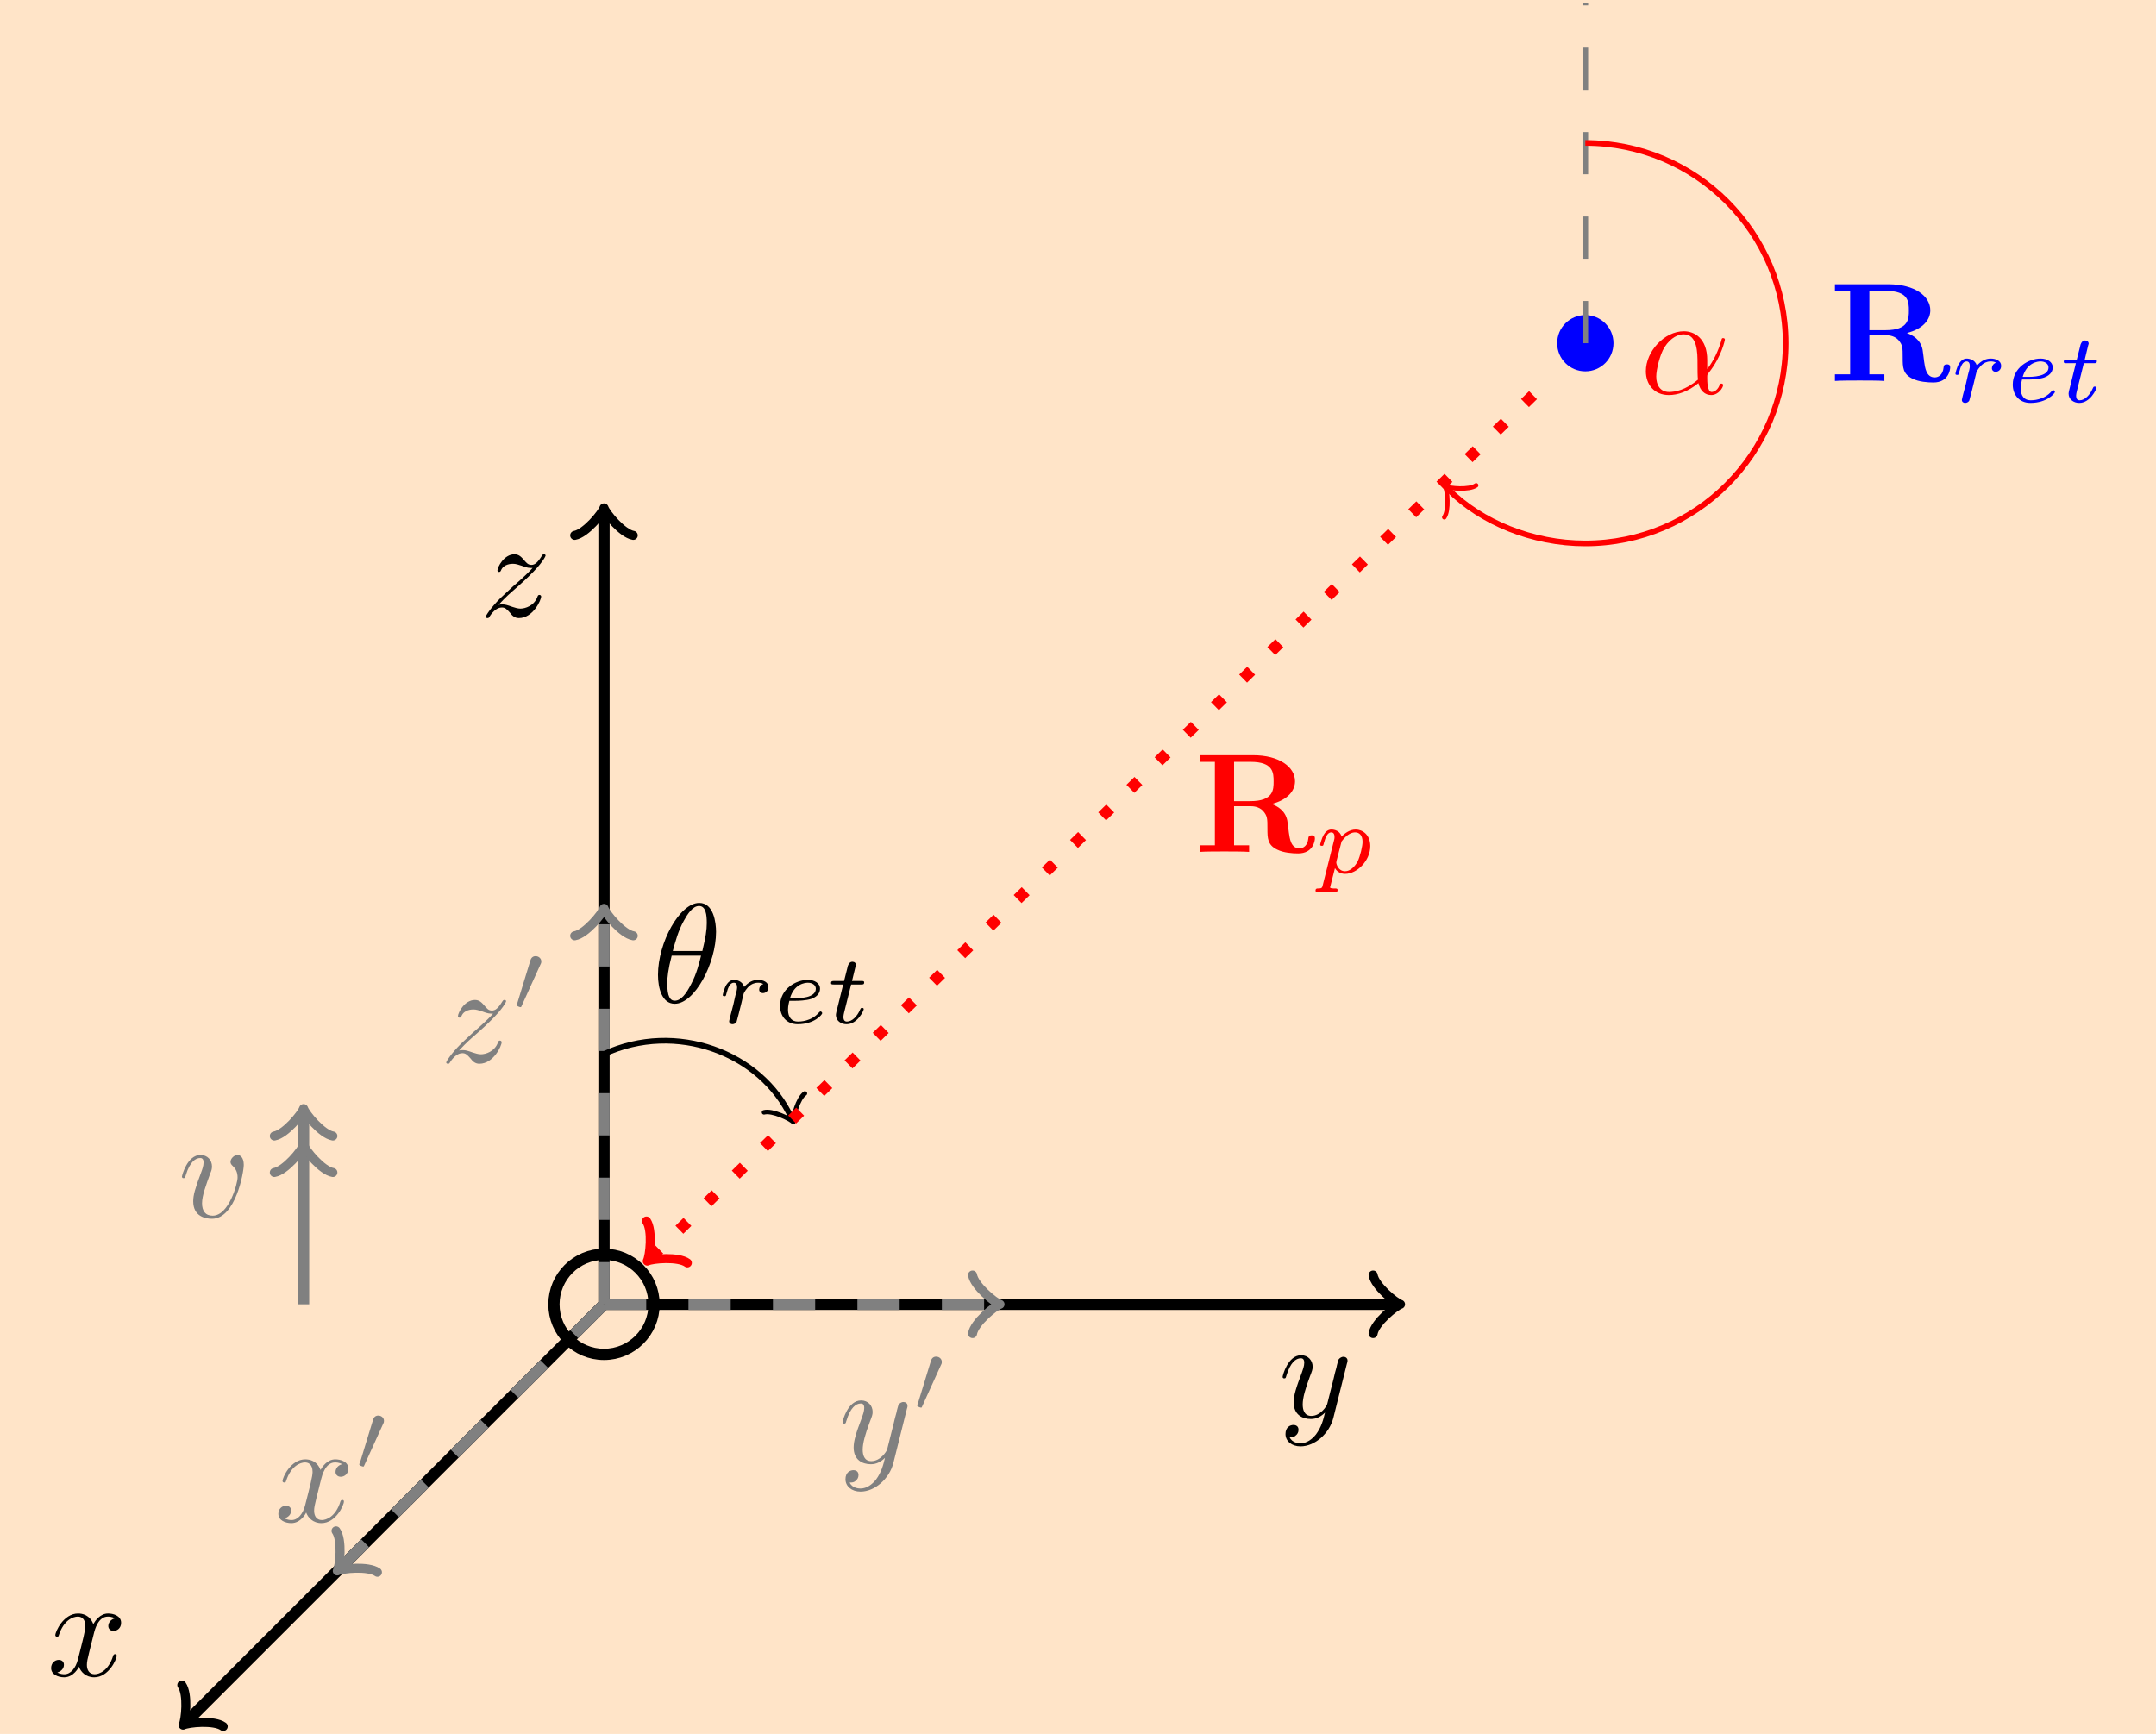
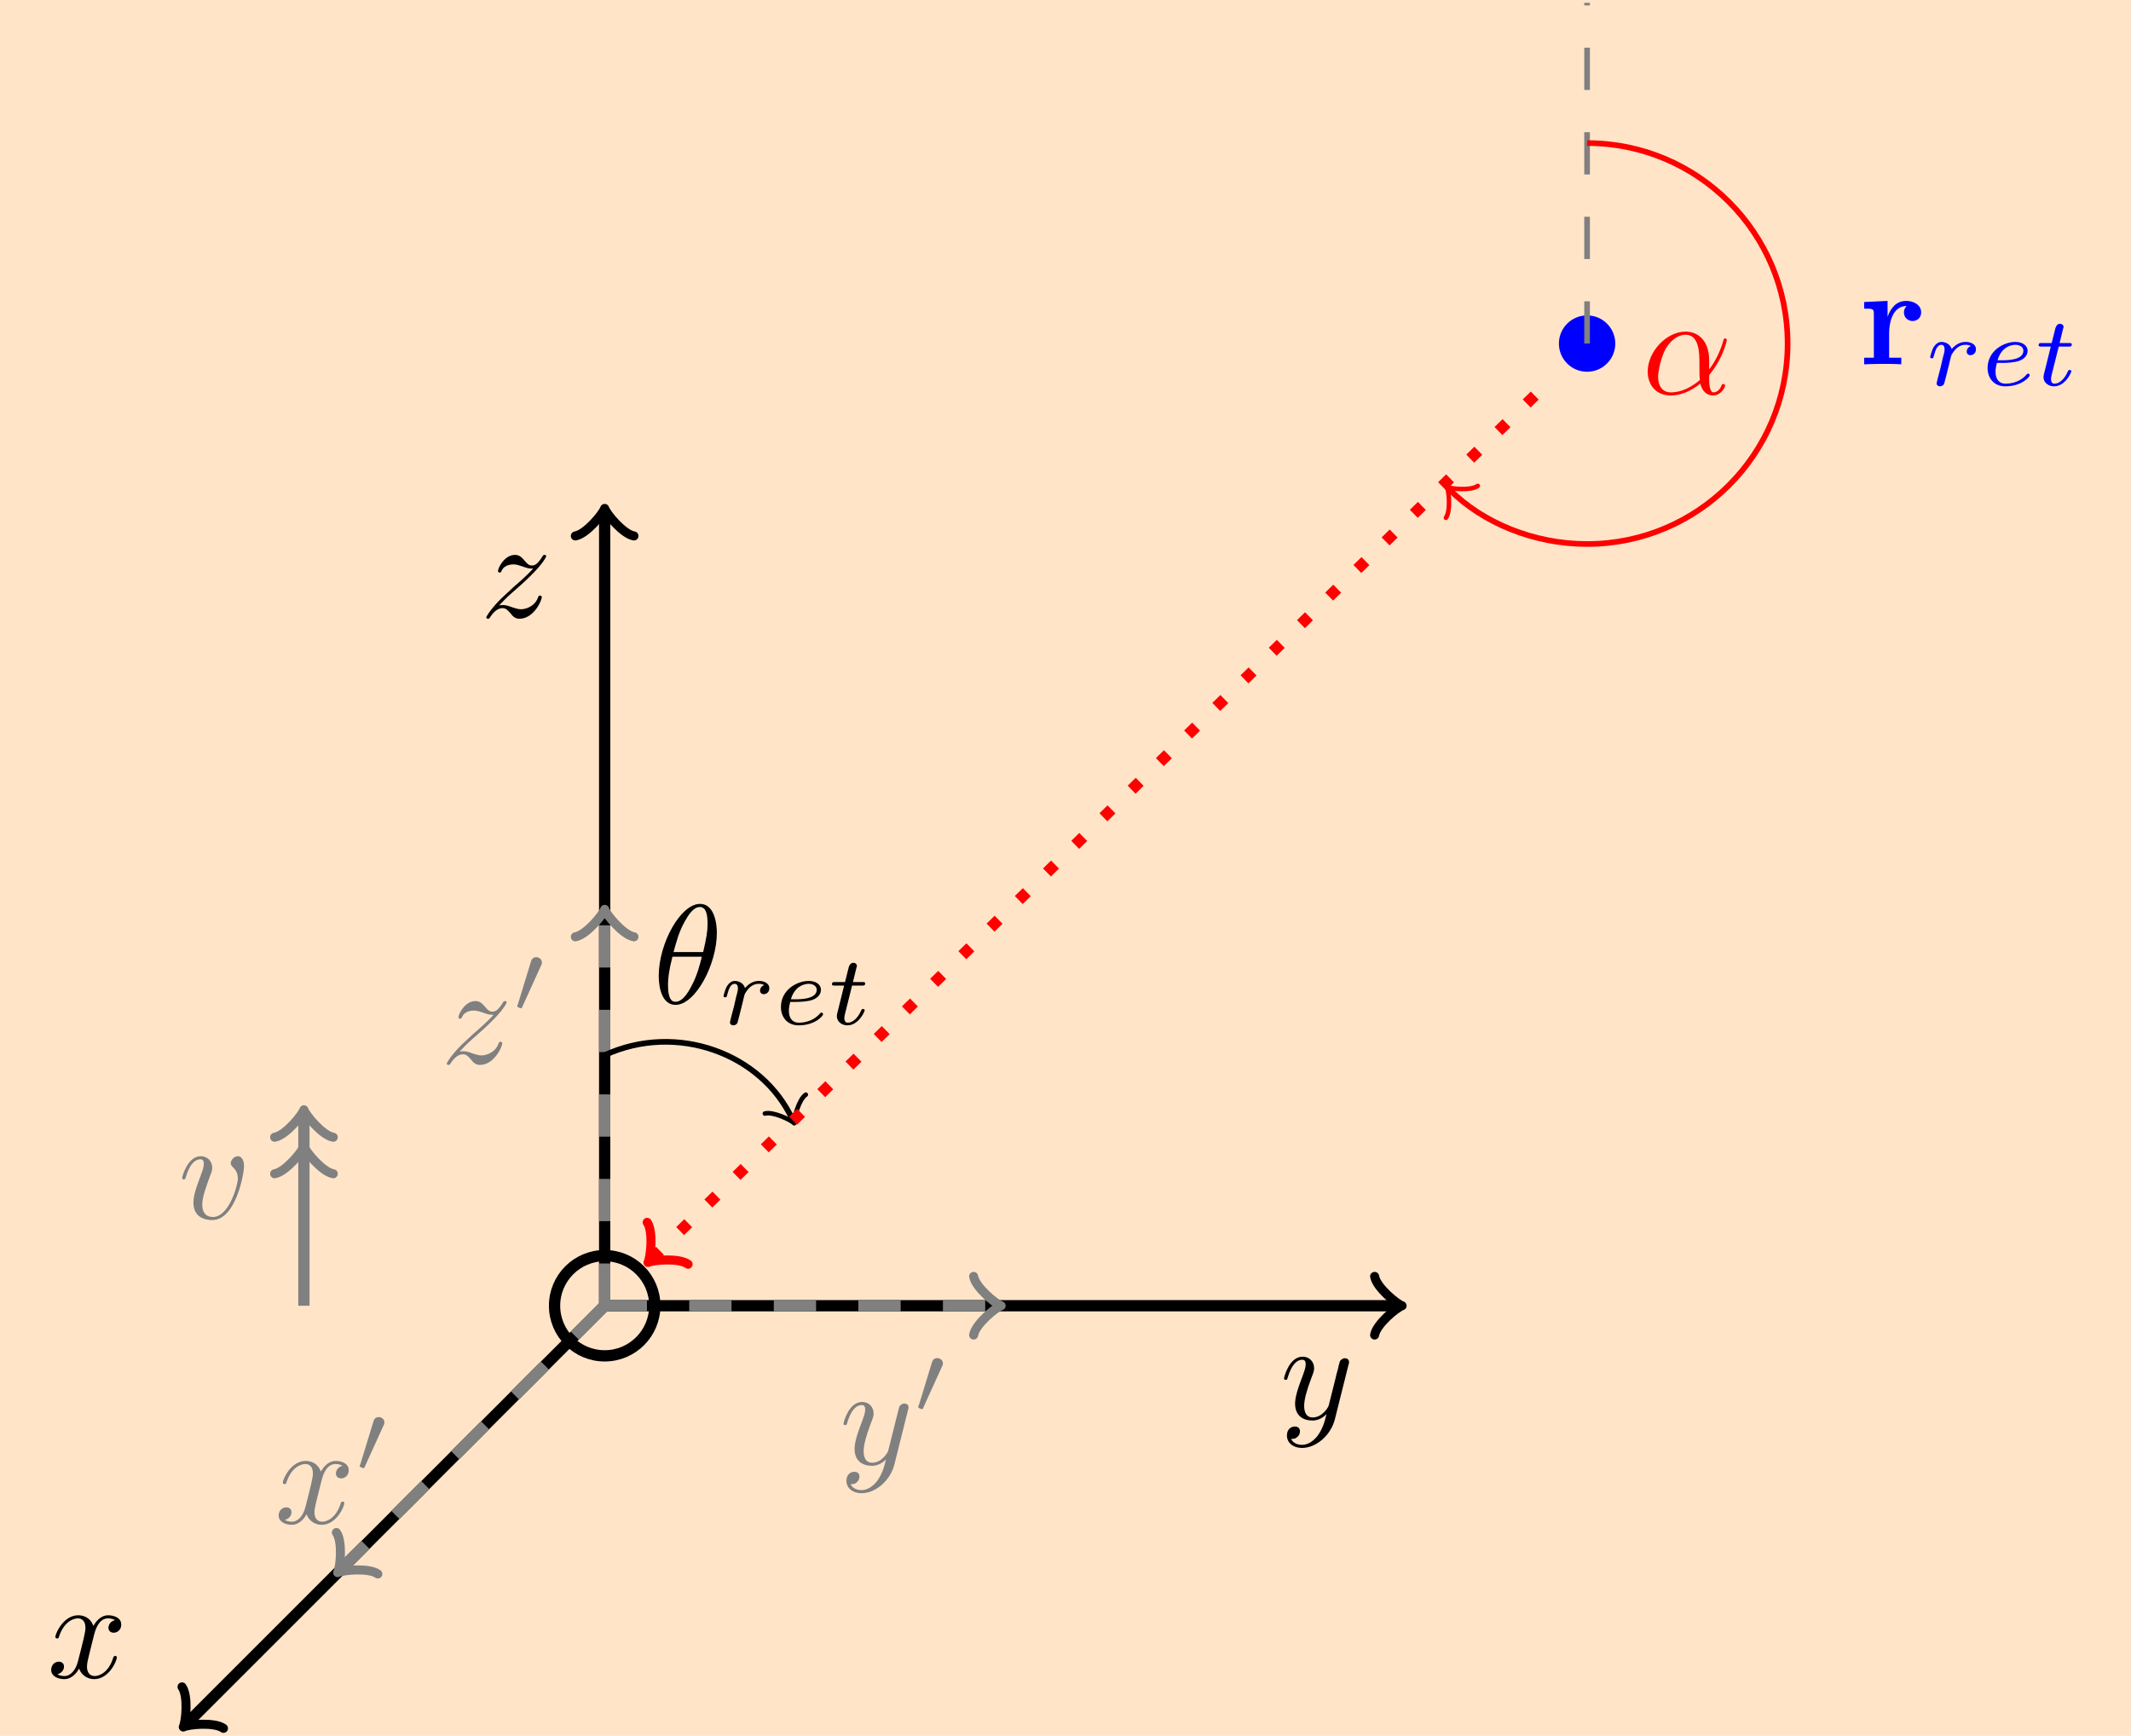
- <svg xmlns="http://www.w3.org/2000/svg" xmlns:xlink="http://www.w3.org/1999/xlink" width="152.583pt" height="122.734pt" viewBox="0 0 152.583 122.734" version="1.1">
+ <svg xmlns="http://www.w3.org/2000/svg" xmlns:xlink="http://www.w3.org/1999/xlink" width="150.646pt" height="122.734pt" viewBox="0 0 150.646 122.734" version="1.1">
  <defs>
    <g>
      <symbol overflow="visible" id="glyph0-0">
        <path style="stroke:none;" d="" />
      </symbol>
      <symbol overflow="visible" id="glyph0-1">
        <path style="stroke:none;" d="M 4.844 -3.797 C 4.891 -3.938 4.891 -3.953 4.891 -4.031 C 4.891 -4.203 4.75 -4.297 4.594 -4.297 C 4.5 -4.297 4.344 -4.234 4.25 -4.094 C 4.234 -4.031 4.141 -3.734 4.109 -3.547 C 4.031 -3.297 3.969 -3.016 3.906 -2.75 L 3.453 -0.953 C 3.422 -0.812 2.984 -0.109 2.328 -0.109 C 1.828 -0.109 1.719 -0.547 1.719 -0.922 C 1.719 -1.375 1.891 -2 2.219 -2.875 C 2.375 -3.281 2.422 -3.391 2.422 -3.594 C 2.422 -4.031 2.109 -4.406 1.609 -4.406 C 0.656 -4.406 0.297 -2.953 0.297 -2.875 C 0.297 -2.766 0.391 -2.766 0.406 -2.766 C 0.516 -2.766 0.516 -2.797 0.562 -2.953 C 0.844 -3.891 1.234 -4.188 1.578 -4.188 C 1.656 -4.188 1.828 -4.188 1.828 -3.875 C 1.828 -3.625 1.719 -3.359 1.656 -3.172 C 1.25 -2.109 1.078 -1.547 1.078 -1.078 C 1.078 -0.188 1.703 0.109 2.297 0.109 C 2.688 0.109 3.016 -0.062 3.297 -0.344 C 3.172 0.172 3.047 0.672 2.656 1.203 C 2.391 1.531 2.016 1.828 1.562 1.828 C 1.422 1.828 0.969 1.797 0.797 1.406 C 0.953 1.406 1.094 1.406 1.219 1.281 C 1.328 1.203 1.422 1.062 1.422 0.875 C 1.422 0.562 1.156 0.531 1.062 0.531 C 0.828 0.531 0.5 0.688 0.5 1.172 C 0.5 1.672 0.938 2.047 1.562 2.047 C 2.578 2.047 3.609 1.141 3.891 0.016 Z M 4.844 -3.797 " />
      </symbol>
      <symbol overflow="visible" id="glyph0-2">
        <path style="stroke:none;" d="M 1.328 -0.828 C 1.859 -1.406 2.156 -1.656 2.516 -1.969 C 2.516 -1.969 3.125 -2.5 3.484 -2.859 C 4.438 -3.781 4.656 -4.266 4.656 -4.312 C 4.656 -4.406 4.562 -4.406 4.547 -4.406 C 4.469 -4.406 4.453 -4.391 4.391 -4.297 C 4.094 -3.812 3.891 -3.656 3.656 -3.656 C 3.406 -3.656 3.297 -3.812 3.141 -3.984 C 2.953 -4.203 2.781 -4.406 2.453 -4.406 C 1.703 -4.406 1.25 -3.484 1.25 -3.266 C 1.25 -3.219 1.281 -3.156 1.359 -3.156 C 1.453 -3.156 1.469 -3.203 1.5 -3.266 C 1.688 -3.734 2.266 -3.734 2.344 -3.734 C 2.547 -3.734 2.734 -3.672 2.969 -3.594 C 3.375 -3.438 3.484 -3.438 3.734 -3.438 C 3.375 -3.016 2.547 -2.297 2.359 -2.141 L 1.453 -1.297 C 0.781 -0.625 0.422 -0.062 0.422 0.016 C 0.422 0.109 0.531 0.109 0.547 0.109 C 0.625 0.109 0.641 0.094 0.703 -0.016 C 0.938 -0.375 1.234 -0.641 1.562 -0.641 C 1.781 -0.641 1.891 -0.547 2.141 -0.266 C 2.297 -0.047 2.484 0.109 2.766 0.109 C 3.766 0.109 4.344 -1.156 4.344 -1.422 C 4.344 -1.469 4.297 -1.531 4.219 -1.531 C 4.125 -1.531 4.109 -1.469 4.078 -1.391 C 3.844 -0.75 3.203 -0.562 2.875 -0.562 C 2.688 -0.562 2.5 -0.625 2.297 -0.688 C 1.953 -0.812 1.797 -0.859 1.594 -0.859 C 1.578 -0.859 1.422 -0.859 1.328 -0.828 Z M 1.328 -0.828 " />
      </symbol>
      <symbol overflow="visible" id="glyph0-3">
        <path style="stroke:none;" d="M 3.328 -3.016 C 3.391 -3.266 3.625 -4.188 4.312 -4.188 C 4.359 -4.188 4.609 -4.188 4.812 -4.062 C 4.531 -4 4.344 -3.766 4.344 -3.516 C 4.344 -3.359 4.453 -3.172 4.719 -3.172 C 4.938 -3.172 5.25 -3.344 5.25 -3.75 C 5.25 -4.266 4.672 -4.406 4.328 -4.406 C 3.75 -4.406 3.406 -3.875 3.281 -3.656 C 3.031 -4.312 2.5 -4.406 2.203 -4.406 C 1.172 -4.406 0.594 -3.125 0.594 -2.875 C 0.594 -2.766 0.703 -2.766 0.719 -2.766 C 0.797 -2.766 0.828 -2.797 0.844 -2.875 C 1.188 -3.938 1.844 -4.188 2.188 -4.188 C 2.375 -4.188 2.719 -4.094 2.719 -3.516 C 2.719 -3.203 2.547 -2.547 2.188 -1.141 C 2.031 -0.531 1.672 -0.109 1.234 -0.109 C 1.172 -0.109 0.953 -0.109 0.734 -0.234 C 0.984 -0.297 1.203 -0.5 1.203 -0.781 C 1.203 -1.047 0.984 -1.125 0.844 -1.125 C 0.531 -1.125 0.297 -0.875 0.297 -0.547 C 0.297 -0.094 0.781 0.109 1.219 0.109 C 1.891 0.109 2.25 -0.594 2.266 -0.641 C 2.391 -0.281 2.75 0.109 3.344 0.109 C 4.375 0.109 4.938 -1.172 4.938 -1.422 C 4.938 -1.531 4.859 -1.531 4.828 -1.531 C 4.734 -1.531 4.719 -1.484 4.688 -1.422 C 4.359 -0.344 3.688 -0.109 3.375 -0.109 C 2.984 -0.109 2.828 -0.422 2.828 -0.766 C 2.828 -0.984 2.875 -1.203 2.984 -1.641 Z M 3.328 -3.016 " />
      </symbol>
      <symbol overflow="visible" id="glyph0-4">
        <path style="stroke:none;" d="M 4.672 -3.703 C 4.672 -4.25 4.406 -4.406 4.234 -4.406 C 3.984 -4.406 3.734 -4.141 3.734 -3.922 C 3.734 -3.797 3.781 -3.734 3.891 -3.625 C 4.109 -3.422 4.234 -3.172 4.234 -2.812 C 4.234 -2.391 3.625 -0.109 2.469 -0.109 C 1.953 -0.109 1.719 -0.453 1.719 -0.984 C 1.719 -1.531 2 -2.266 2.297 -3.094 C 2.375 -3.266 2.422 -3.406 2.422 -3.594 C 2.422 -4.031 2.109 -4.406 1.609 -4.406 C 0.672 -4.406 0.297 -2.953 0.297 -2.875 C 0.297 -2.766 0.391 -2.766 0.406 -2.766 C 0.516 -2.766 0.516 -2.797 0.562 -2.953 C 0.859 -3.953 1.281 -4.188 1.578 -4.188 C 1.656 -4.188 1.828 -4.188 1.828 -3.875 C 1.828 -3.625 1.719 -3.344 1.656 -3.172 C 1.219 -2.016 1.094 -1.562 1.094 -1.125 C 1.094 -0.047 1.969 0.109 2.422 0.109 C 4.094 0.109 4.672 -3.188 4.672 -3.703 Z M 4.672 -3.703 " />
      </symbol>
      <symbol overflow="visible" id="glyph0-5">
        <path style="stroke:none;" d="M 4.531 -4.984 C 4.531 -5.641 4.359 -7.031 3.344 -7.031 C 1.953 -7.031 0.422 -4.219 0.422 -1.938 C 0.422 -1 0.703 0.109 1.609 0.109 C 3.016 0.109 4.531 -2.75 4.531 -4.984 Z M 1.469 -3.625 C 1.641 -4.25 1.844 -5.047 2.25 -5.766 C 2.516 -6.25 2.875 -6.812 3.328 -6.812 C 3.812 -6.812 3.875 -6.172 3.875 -5.609 C 3.875 -5.109 3.797 -4.609 3.562 -3.625 Z M 3.469 -3.297 C 3.359 -2.844 3.156 -2 2.766 -1.281 C 2.422 -0.594 2.047 -0.109 1.609 -0.109 C 1.281 -0.109 1.078 -0.406 1.078 -1.328 C 1.078 -1.75 1.141 -2.328 1.391 -3.297 Z M 3.469 -3.297 " />
      </symbol>
      <symbol overflow="visible" id="glyph0-6">
        <path style="stroke:none;" d="M 4.75 -2.359 C 4.75 -3.922 3.828 -4.406 3.094 -4.406 C 1.719 -4.406 0.406 -2.984 0.406 -1.578 C 0.406 -0.641 1 0.109 2.031 0.109 C 2.656 0.109 3.375 -0.125 4.125 -0.734 C 4.25 -0.203 4.578 0.109 5.031 0.109 C 5.562 0.109 5.875 -0.438 5.875 -0.594 C 5.875 -0.672 5.812 -0.703 5.75 -0.703 C 5.688 -0.703 5.656 -0.672 5.625 -0.594 C 5.438 -0.109 5.078 -0.109 5.062 -0.109 C 4.75 -0.109 4.75 -0.891 4.75 -1.125 C 4.75 -1.328 4.75 -1.359 4.859 -1.469 C 5.797 -2.656 6 -3.812 6 -3.812 C 6 -3.844 5.984 -3.922 5.875 -3.922 C 5.781 -3.922 5.781 -3.891 5.734 -3.703 C 5.547 -3.078 5.219 -2.328 4.75 -1.734 Z M 4.094 -0.984 C 3.203 -0.219 2.438 -0.109 2.047 -0.109 C 1.453 -0.109 1.141 -0.562 1.141 -1.203 C 1.141 -1.688 1.406 -2.766 1.719 -3.266 C 2.188 -4 2.734 -4.188 3.078 -4.188 C 4.062 -4.188 4.062 -2.875 4.062 -2.109 C 4.062 -1.734 4.062 -1.156 4.094 -0.984 Z M 4.094 -0.984 " />
      </symbol>
      <symbol overflow="visible" id="glyph1-0">
        <path style="stroke:none;" d="" />
      </symbol>
      <symbol overflow="visible" id="glyph1-1">
        <path style="stroke:none;" d="M 2.016 -3.297 C 2.078 -3.406 2.078 -3.469 2.078 -3.516 C 2.078 -3.734 1.891 -3.891 1.672 -3.891 C 1.406 -3.891 1.328 -3.672 1.297 -3.562 L 0.375 -0.547 C 0.359 -0.531 0.328 -0.453 0.328 -0.438 C 0.328 -0.359 0.547 -0.281 0.609 -0.281 C 0.656 -0.281 0.656 -0.297 0.703 -0.406 Z M 2.016 -3.297 " />
      </symbol>
      <symbol overflow="visible" id="glyph2-0">
        <path style="stroke:none;" d="" />
      </symbol>
      <symbol overflow="visible" id="glyph2-1">
        <path style="stroke:none;" d="M 1.641 -1.406 C 1.641 -1.453 1.812 -2.078 1.812 -2.109 C 1.828 -2.172 2.031 -2.516 2.266 -2.688 C 2.328 -2.734 2.516 -2.875 2.828 -2.875 C 2.891 -2.875 3.062 -2.875 3.203 -2.781 C 2.984 -2.719 2.906 -2.516 2.906 -2.391 C 2.906 -2.25 3.016 -2.141 3.172 -2.141 C 3.344 -2.141 3.562 -2.266 3.562 -2.562 C 3.562 -2.922 3.188 -3.078 2.828 -3.078 C 2.469 -3.078 2.156 -2.922 1.844 -2.578 C 1.719 -3 1.297 -3.078 1.125 -3.078 C 0.875 -3.078 0.703 -2.906 0.578 -2.719 C 0.422 -2.453 0.328 -2.047 0.328 -2 C 0.328 -1.922 0.422 -1.922 0.453 -1.922 C 0.547 -1.922 0.547 -1.938 0.594 -2.125 C 0.703 -2.547 0.844 -2.875 1.109 -2.875 C 1.297 -2.875 1.344 -2.719 1.344 -2.531 C 1.344 -2.406 1.281 -2.141 1.219 -1.953 C 1.172 -1.766 1.109 -1.484 1.078 -1.328 L 0.844 -0.438 C 0.828 -0.344 0.781 -0.172 0.781 -0.156 C 0.781 0 0.906 0.062 1.016 0.062 C 1.125 0.062 1.266 0 1.312 -0.125 C 1.328 -0.172 1.406 -0.484 1.453 -0.656 Z M 1.641 -1.406 " />
      </symbol>
      <symbol overflow="visible" id="glyph2-2">
        <path style="stroke:none;" d="M 1.562 -1.594 C 1.75 -1.594 2.312 -1.609 2.688 -1.734 C 3.203 -1.922 3.297 -2.25 3.297 -2.453 C 3.297 -2.844 2.906 -3.078 2.438 -3.078 C 1.594 -3.078 0.469 -2.438 0.469 -1.234 C 0.469 -0.531 0.906 0.062 1.719 0.062 C 2.906 0.062 3.453 -0.625 3.453 -0.719 C 3.453 -0.766 3.391 -0.844 3.328 -0.844 C 3.297 -0.844 3.281 -0.828 3.219 -0.766 C 2.672 -0.125 1.859 -0.125 1.734 -0.125 C 1.312 -0.125 1.031 -0.406 1.031 -0.969 C 1.031 -1.062 1.031 -1.203 1.125 -1.594 Z M 1.172 -1.781 C 1.469 -2.797 2.234 -2.875 2.438 -2.875 C 2.734 -2.875 3 -2.719 3 -2.453 C 3 -1.781 1.812 -1.781 1.516 -1.781 Z M 1.172 -1.781 " />
      </symbol>
      <symbol overflow="visible" id="glyph2-3">
        <path style="stroke:none;" d="M 1.719 -2.75 L 2.422 -2.75 C 2.562 -2.75 2.641 -2.75 2.641 -2.906 C 2.641 -3 2.562 -3 2.438 -3 L 1.781 -3 L 2.031 -4.031 C 2.047 -4.062 2.062 -4.109 2.062 -4.125 C 2.062 -4.266 1.953 -4.359 1.812 -4.359 C 1.641 -4.359 1.547 -4.234 1.484 -4.062 C 1.438 -3.875 1.531 -4.219 1.219 -3 L 0.516 -3 C 0.391 -3 0.297 -3 0.297 -2.844 C 0.297 -2.75 0.375 -2.75 0.5 -2.75 L 1.156 -2.75 L 0.75 -1.109 C 0.703 -0.938 0.641 -0.688 0.641 -0.594 C 0.641 -0.188 1 0.062 1.391 0.062 C 2.172 0.062 2.609 -0.906 2.609 -1 C 2.609 -1.094 2.516 -1.094 2.5 -1.094 C 2.406 -1.094 2.406 -1.078 2.344 -0.953 C 2.156 -0.516 1.797 -0.125 1.422 -0.125 C 1.266 -0.125 1.172 -0.219 1.172 -0.469 C 1.172 -0.531 1.203 -0.688 1.219 -0.75 Z M 1.719 -2.75 " />
      </symbol>
-       <symbol overflow="visible" id="glyph2-4">
-         <path style="stroke:none;" d="M 0.516 0.844 C 0.469 1.047 0.453 1.094 0.188 1.094 C 0.094 1.094 0 1.094 0 1.25 C 0 1.328 0.062 1.359 0.094 1.359 C 0.266 1.359 0.5 1.328 0.688 1.328 C 0.922 1.328 1.188 1.359 1.422 1.359 C 1.484 1.359 1.562 1.328 1.562 1.203 C 1.562 1.094 1.469 1.094 1.375 1.094 C 1.219 1.094 1.031 1.094 1.031 1.016 C 1.031 0.984 1.094 0.797 1.109 0.703 C 1.203 0.328 1.297 -0.047 1.375 -0.344 C 1.453 -0.203 1.672 0.062 2.094 0.062 C 2.938 0.062 3.875 -0.875 3.875 -1.906 C 3.875 -2.719 3.312 -3.078 2.844 -3.078 C 2.406 -3.078 2.031 -2.781 1.844 -2.578 C 1.734 -2.984 1.344 -3.078 1.125 -3.078 C 0.859 -3.078 0.688 -2.891 0.578 -2.703 C 0.438 -2.469 0.328 -2.047 0.328 -2 C 0.328 -1.922 0.422 -1.922 0.453 -1.922 C 0.547 -1.922 0.547 -1.938 0.594 -2.125 C 0.703 -2.531 0.844 -2.875 1.109 -2.875 C 1.297 -2.875 1.344 -2.719 1.344 -2.531 C 1.344 -2.453 1.328 -2.375 1.312 -2.328 Z M 1.844 -2.234 C 2.25 -2.781 2.594 -2.875 2.812 -2.875 C 3.094 -2.875 3.328 -2.672 3.328 -2.203 C 3.328 -1.922 3.172 -1.203 2.969 -0.797 C 2.781 -0.453 2.453 -0.125 2.094 -0.125 C 1.594 -0.125 1.469 -0.656 1.469 -0.734 C 1.469 -0.766 1.484 -0.812 1.484 -0.844 Z M 1.844 -2.234 " />
-       </symbol>
      <symbol overflow="visible" id="glyph3-0">
        <path style="stroke:none;" d="" />
      </symbol>
      <symbol overflow="visible" id="glyph3-1">
-         <path style="stroke:none;" d="M 2.828 -3.594 L 2.828 -6.375 L 4 -6.375 C 5.609 -6.375 5.625 -5.594 5.625 -4.984 C 5.625 -4.422 5.625 -3.594 3.984 -3.594 Z M 5.484 -3.391 C 6.641 -3.688 7.141 -4.344 7.141 -5 C 7.141 -6 6.047 -6.844 4.172 -6.844 L 0.391 -6.844 L 0.391 -6.375 L 1.469 -6.375 L 1.469 -0.469 L 0.391 -0.469 L 0.391 0 C 0.75 -0.031 1.719 -0.031 2.141 -0.031 C 2.562 -0.031 3.531 -0.031 3.891 0 L 3.891 -0.469 L 2.828 -0.469 L 2.828 -3.234 L 3.984 -3.234 C 4.125 -3.234 4.562 -3.234 4.875 -2.906 C 5.188 -2.547 5.188 -2.359 5.188 -1.641 C 5.188 -0.984 5.188 -0.484 5.891 -0.156 C 6.328 0.062 6.953 0.109 7.359 0.109 C 8.422 0.109 8.547 -0.781 8.547 -0.953 C 8.547 -1.172 8.406 -1.172 8.312 -1.172 C 8.109 -1.172 8.094 -1.062 8.078 -0.938 C 8.031 -0.469 7.75 -0.25 7.453 -0.25 C 6.844 -0.25 6.766 -0.953 6.703 -1.375 C 6.688 -1.484 6.609 -2.172 6.594 -2.219 C 6.453 -2.922 5.906 -3.234 5.484 -3.391 Z M 5.484 -3.391 " />
+         <path style="stroke:none;" d="M 2.031 -3.359 L 2.031 -4.484 L 0.375 -4.406 L 0.375 -3.938 C 0.984 -3.938 1.062 -3.938 1.062 -3.547 L 1.062 -0.469 L 0.375 -0.469 L 0.375 0 C 0.719 -0.016 1.172 -0.031 1.625 -0.031 C 2 -0.031 2.641 -0.031 3 0 L 3 -0.469 L 2.141 -0.469 L 2.141 -2.219 C 2.141 -2.906 2.375 -4.125 3.375 -4.125 C 3.375 -4.109 3.188 -3.953 3.188 -3.672 C 3.188 -3.266 3.516 -3.062 3.797 -3.062 C 4.094 -3.062 4.406 -3.266 4.406 -3.672 C 4.406 -4.203 3.875 -4.484 3.344 -4.484 C 2.656 -4.484 2.25 -3.984 2.031 -3.359 Z M 2.031 -3.359 " />
      </symbol>
    </g>
    <clipPath id="clip1">
-       <path d="M 0 0 L 152.582 0 L 152.582 122.734 L 0 122.734 Z M 0 0 " />
+       <path d="M 0 0 L 150.645 0 L 150.645 122.734 L 0 122.734 Z M 0 0 " />
    </clipPath>
    <clipPath id="clip2">
      <path d="M 1 81 L 55 81 L 55 122.734 L 1 122.734 Z M 1 81 " />
    </clipPath>
    <clipPath id="clip3">
      <path d="M 12 118 L 17 118 L 17 122.734 L 12 122.734 Z M 12 118 " />
    </clipPath>
    <clipPath id="clip4">
      <path d="M 12 81 L 55 81 L 55 122.734 L 12 122.734 Z M 12 81 " />
    </clipPath>
  </defs>
  <g id="surface1">
    <g clip-path="url(#clip1)" clip-rule="nonzero">
-       <path style=" stroke:none;fill-rule:nonzero;fill:rgb(100%,89.412%,78.432%);fill-opacity:1;" d="M 0 122.734 L 152.582 122.734 L 152.582 0 L 0 0 Z M 0 122.734 " />
+       <path style=" stroke:none;fill-rule:nonzero;fill:rgb(100%,89.412%,78.432%);fill-opacity:1;" d="M 0 122.734 L 150.645 122.734 L 150.645 0 L 0 0 Z M 0 122.734 " />
    </g>
    <path style="fill:none;stroke-width:0.797;stroke-linecap:butt;stroke-linejoin:miter;stroke:rgb(0%,0%,0%);stroke-opacity:1;stroke-miterlimit:10;" d="M 3.544 -0 C 3.544 1.957 1.958 3.543 0.001 3.543 C -1.956 3.543 -3.542 1.957 -3.542 -0 C -3.542 -1.957 -1.956 -3.543 0.001 -3.543 C 1.958 -3.543 3.544 -1.957 3.544 -0 Z M 3.544 -0 " transform="matrix(1,0,0,-1,42.745,92.324)" />
    <path style="fill:none;stroke-width:0.797;stroke-linecap:butt;stroke-linejoin:miter;stroke:rgb(0%,0%,0%);stroke-opacity:1;stroke-miterlimit:10;" d="M 0.001 -0 L 55.985 -0 " transform="matrix(1,0,0,-1,42.745,92.324)" />
    <path style="fill:none;stroke-width:0.638;stroke-linecap:round;stroke-linejoin:round;stroke:rgb(0%,0%,0%);stroke-opacity:1;stroke-miterlimit:10;" d="M -1.555 2.074 C -1.426 1.297 0 0.129 0.387 -0 C 0 -0.129 -1.426 -1.293 -1.555 -2.071 " transform="matrix(1,0,0,-1,98.73037,92.324)" />
    <g style="fill:rgb(0%,0%,0%);fill-opacity:1;">
      <use xlink:href="#glyph0-1" x="90.476" y="100.332" />
    </g>
    <path style="fill:none;stroke-width:0.797;stroke-linecap:butt;stroke-linejoin:miter;stroke:rgb(0%,0%,0%);stroke-opacity:1;stroke-miterlimit:10;" d="M 0.001 -0 L 0.001 55.984 " transform="matrix(1,0,0,-1,42.745,92.324)" />
    <path style="fill:none;stroke-width:0.638;stroke-linecap:round;stroke-linejoin:round;stroke:rgb(0%,0%,0%);stroke-opacity:1;stroke-miterlimit:10;" d="M -1.556 2.073 C -1.423 1.296 -0.001 0.128 0.389 -0.001 C -0.001 -0.13 -1.423 -1.294 -1.556 -2.071 " transform="matrix(0,-1,-1,0,42.745,36.33863)" />
    <g style="fill:rgb(0%,0%,0%);fill-opacity:1;">
      <use xlink:href="#glyph0-2" x="33.955" y="43.64" />
    </g>
    <g clip-path="url(#clip2)" clip-rule="nonzero">
      <path style="fill:none;stroke-width:0.797;stroke-linecap:butt;stroke-linejoin:miter;stroke:rgb(0%,0%,0%);stroke-opacity:1;stroke-miterlimit:10;" d="M 0.001 -0 L -29.511 -29.512 " transform="matrix(1,0,0,-1,42.745,92.324)" />
    </g>
    <g clip-path="url(#clip3)" clip-rule="nonzero">
      <path style="fill:none;stroke-width:0.638;stroke-linecap:round;stroke-linejoin:round;stroke:rgb(0%,0%,0%);stroke-opacity:1;stroke-miterlimit:10;" d="M -1.553 2.073 C -1.426 1.294 -0.001 0.128 0.389 -0.002 C -0.001 -0.132 -1.423 -1.295 -1.553 -2.071 " transform="matrix(-0.7071,0.7071,0.7071,0.7071,13.2333,121.8357)" />
    </g>
    <g style="fill:rgb(0%,0%,0%);fill-opacity:1;">
      <use xlink:href="#glyph0-3" x="3.321" y="118.616" />
    </g>
    <path style="fill:none;stroke-width:0.797;stroke-linecap:butt;stroke-linejoin:miter;stroke:rgb(50%,50%,50%);stroke-opacity:1;stroke-dasharray:2.989,2.989;stroke-miterlimit:10;" d="M 0.001 -0 L 27.638 -0 " transform="matrix(1,0,0,-1,42.745,92.324)" />
    <path style="fill:none;stroke-width:0.638;stroke-linecap:round;stroke-linejoin:round;stroke:rgb(50%,50%,50%);stroke-opacity:1;stroke-miterlimit:10;" d="M -1.556 2.074 C -1.423 1.297 -0.001 0.129 0.389 -0 C -0.001 -0.129 -1.423 -1.293 -1.556 -2.071 " transform="matrix(1,0,0,-1,70.38399,92.324)" />
    <g style="fill:rgb(50%,50%,50%);fill-opacity:1;">
      <use xlink:href="#glyph0-1" x="59.335" y="103.533" />
    </g>
    <g style="fill:rgb(50%,50%,50%);fill-opacity:1;">
      <use xlink:href="#glyph1-1" x="64.577" y="99.917" />
    </g>
    <path style="fill:none;stroke-width:0.797;stroke-linecap:butt;stroke-linejoin:miter;stroke:rgb(50%,50%,50%);stroke-opacity:1;stroke-dasharray:2.989,2.989;stroke-miterlimit:10;" d="M 0.001 -0 L 0.001 27.64 " transform="matrix(1,0,0,-1,42.745,92.324)" />
    <path style="fill:none;stroke-width:0.638;stroke-linecap:round;stroke-linejoin:round;stroke:rgb(50%,50%,50%);stroke-opacity:1;stroke-miterlimit:10;" d="M -1.553 2.073 C -1.424 1.296 0.001 0.128 0.388 -0.001 C 0.001 -0.13 -1.424 -1.294 -1.553 -2.071 " transform="matrix(0,-1,-1,0,42.745,64.68501)" />
    <g style="fill:rgb(50%,50%,50%);fill-opacity:1;">
      <use xlink:href="#glyph0-2" x="31.16" y="75.187" />
    </g>
    <g style="fill:rgb(50%,50%,50%);fill-opacity:1;">
      <use xlink:href="#glyph1-1" x="36.231" y="71.571" />
    </g>
    <g clip-path="url(#clip4)" clip-rule="nonzero">
      <path style="fill:none;stroke-width:0.797;stroke-linecap:butt;stroke-linejoin:miter;stroke:rgb(50%,50%,50%);stroke-opacity:1;stroke-dasharray:2.989,2.989;stroke-miterlimit:10;" d="M 0.001 -0 L -18.6 -18.598 " transform="matrix(1,0,0,-1,42.745,92.324)" />
    </g>
    <path style="fill:none;stroke-width:0.638;stroke-linecap:round;stroke-linejoin:round;stroke:rgb(50%,50%,50%);stroke-opacity:1;stroke-miterlimit:10;" d="M -1.554 2.073 C -1.424 1.296 0.001 0.131 0.388 -0.002 C 0.001 -0.129 -1.424 -1.295 -1.554 -2.071 " transform="matrix(-0.7071,0.7071,0.7071,0.7071,24.14649,110.9225)" />
    <g style="fill:rgb(50%,50%,50%);fill-opacity:1;">
      <use xlink:href="#glyph0-3" x="19.402" y="107.703" />
    </g>
    <g style="fill:rgb(50%,50%,50%);fill-opacity:1;">
      <use xlink:href="#glyph1-1" x="25.096" y="104.088" />
    </g>
    <path style="fill:none;stroke-width:0.797;stroke-linecap:butt;stroke-linejoin:miter;stroke:rgb(50%,50%,50%);stroke-opacity:1;stroke-miterlimit:10;" d="M -21.261 -0 L -21.261 13.469 " transform="matrix(1,0,0,-1,42.745,92.324)" />
    <path style="fill:none;stroke-width:0.638;stroke-linecap:round;stroke-linejoin:round;stroke:rgb(50%,50%,50%);stroke-opacity:1;stroke-miterlimit:10;" d="M -1.555 2.072 C -1.426 1.294 -0 0.13 0.387 0.001 C -0 -0.131 -1.426 -1.295 -1.555 -2.073 " transform="matrix(0,-1,-1,0,21.4858,81.43748)" />
    <path style="fill:none;stroke-width:0.638;stroke-linecap:round;stroke-linejoin:round;stroke:rgb(50%,50%,50%);stroke-opacity:1;stroke-miterlimit:10;" d="M -1.553 2.072 C -1.424 1.294 0.002 0.13 0.388 0.001 C 0.002 -0.131 -1.424 -1.295 -1.553 -2.073 " transform="matrix(0,-1,-1,0,21.4858,78.85713)" />
    <g style="fill:rgb(50%,50%,50%);fill-opacity:1;">
      <use xlink:href="#glyph0-4" x="12.58" y="86.158" />
    </g>
    <path style="fill:none;stroke-width:0.399;stroke-linecap:butt;stroke-linejoin:miter;stroke:rgb(0%,0%,0%);stroke-opacity:1;stroke-miterlimit:10;" d="M 0.001 17.719 C 5.083 20.062 11.118 17.84 13.275 13.172 " transform="matrix(1,0,0,-1,42.745,92.324)" />
    <path style="fill:none;stroke-width:0.319;stroke-linecap:round;stroke-linejoin:round;stroke:rgb(0%,0%,0%);stroke-opacity:1;stroke-miterlimit:10;" d="M -1.196 1.595 C -1.097 0.999 -0.001 0.101 0.298 0.002 C 0 -0.102 -1.097 -0.998 -1.196 -1.593 " transform="matrix(0.41905,0.90791,0.90791,-0.41905,56.0178,79.1524)" />
    <g style="fill:rgb(0%,0%,0%);fill-opacity:1;">
      <use xlink:href="#glyph0-5" x="46.145" y="70.942" />
    </g>
    <g style="fill:rgb(0%,0%,0%);fill-opacity:1;">
      <use xlink:href="#glyph2-1" x="50.822" y="72.436" />
    </g>
    <g style="fill:rgb(0%,0%,0%);fill-opacity:1;">
      <use xlink:href="#glyph2-2" x="54.737" y="72.436" />
      <use xlink:href="#glyph2-3" x="58.517" y="72.436" />
    </g>
    <path style="fill:none;stroke-width:0.797;stroke-linecap:butt;stroke-linejoin:miter;stroke:rgb(100%,0%,0%);stroke-opacity:1;stroke-dasharray:0.797,1.993;stroke-miterlimit:10;" d="M 3.341 3.328 L 66.614 65.199 " transform="matrix(1,0,0,-1,42.745,92.324)" />
    <path style="fill:none;stroke-width:0.638;stroke-linecap:round;stroke-linejoin:round;stroke:rgb(100%,0%,0%);stroke-opacity:1;stroke-miterlimit:10;" d="M -1.552 2.072 C -1.425 1.297 -0 0.128 0.388 0 C 0 -0.129 -1.423 -1.294 -1.556 -2.071 " transform="matrix(-0.71497,0.69908,0.69908,0.71497,46.08597,88.99426)" />
-     <g style="fill:rgb(100%,0%,0%);fill-opacity:1;">
-       <use xlink:href="#glyph3-1" x="84.51" y="60.3" />
-     </g>
-     <g style="fill:rgb(100%,0%,0%);fill-opacity:1;">
-       <use xlink:href="#glyph2-4" x="93.102" y="61.794" />
-     </g>
    <path style=" stroke:none;fill-rule:nonzero;fill:rgb(0%,0%,100%);fill-opacity:1;" d="M 114.188 24.293 C 114.188 23.191 113.297 22.301 112.195 22.301 C 111.094 22.301 110.203 23.191 110.203 24.293 C 110.203 25.395 111.094 26.285 112.195 26.285 C 113.297 26.285 114.188 25.395 114.188 24.293 Z M 114.188 24.293 " />
    <g style="fill:rgb(0%,0%,100%);fill-opacity:1;">
-       <use xlink:href="#glyph3-1" x="129.469" y="26.964" />
+       <use xlink:href="#glyph3-1" x="131.406" y="25.76" />
    </g>
    <g style="fill:rgb(0%,0%,100%);fill-opacity:1;">
-       <use xlink:href="#glyph2-1" x="138.062" y="28.458" />
+       <use xlink:href="#glyph2-1" x="136.124" y="27.254" />
    </g>
    <g style="fill:rgb(0%,0%,100%);fill-opacity:1;">
-       <use xlink:href="#glyph2-2" x="141.977" y="28.458" />
-       <use xlink:href="#glyph2-3" x="145.757" y="28.458" />
+       <use xlink:href="#glyph2-2" x="140.039" y="27.254" />
+       <use xlink:href="#glyph2-3" x="143.819" y="27.254" />
    </g>
    <path style="fill:none;stroke-width:0.399;stroke-linecap:butt;stroke-linejoin:miter;stroke:rgb(50%,50%,50%);stroke-opacity:1;stroke-dasharray:2.989,2.989;stroke-miterlimit:10;" d="M 69.45 68.031 L 69.45 92.125 " transform="matrix(1,0,0,-1,42.745,92.324)" />
    <path style="fill:none;stroke-width:0.399;stroke-linecap:butt;stroke-linejoin:miter;stroke:rgb(100%,0%,0%);stroke-opacity:1;stroke-miterlimit:10;" d="M 69.45 82.207 C 77.278 82.207 83.626 75.859 83.626 68.031 C 83.626 60.203 77.278 53.859 69.45 53.859 C 65.692 53.859 62.087 55.351 59.751 57.683 " transform="matrix(1,0,0,-1,42.745,92.324)" />
    <path style="fill:none;stroke-width:0.319;stroke-linecap:round;stroke-linejoin:round;stroke:rgb(100%,0%,0%);stroke-opacity:1;stroke-miterlimit:10;" d="M -1.197 1.595 C -1.095 0.996 -0.001 0.101 0.3 -0.001 C -0.001 -0.098 -1.097 -0.996 -1.194 -1.595 " transform="matrix(-0.7071,-0.7071,-0.7071,0.7071,102.4967,34.63902)" />
    <g style="fill:rgb(100%,0%,0%);fill-opacity:1;">
      <use xlink:href="#glyph0-6" x="116.074" y="27.854" />
    </g>
  </g>
</svg>
